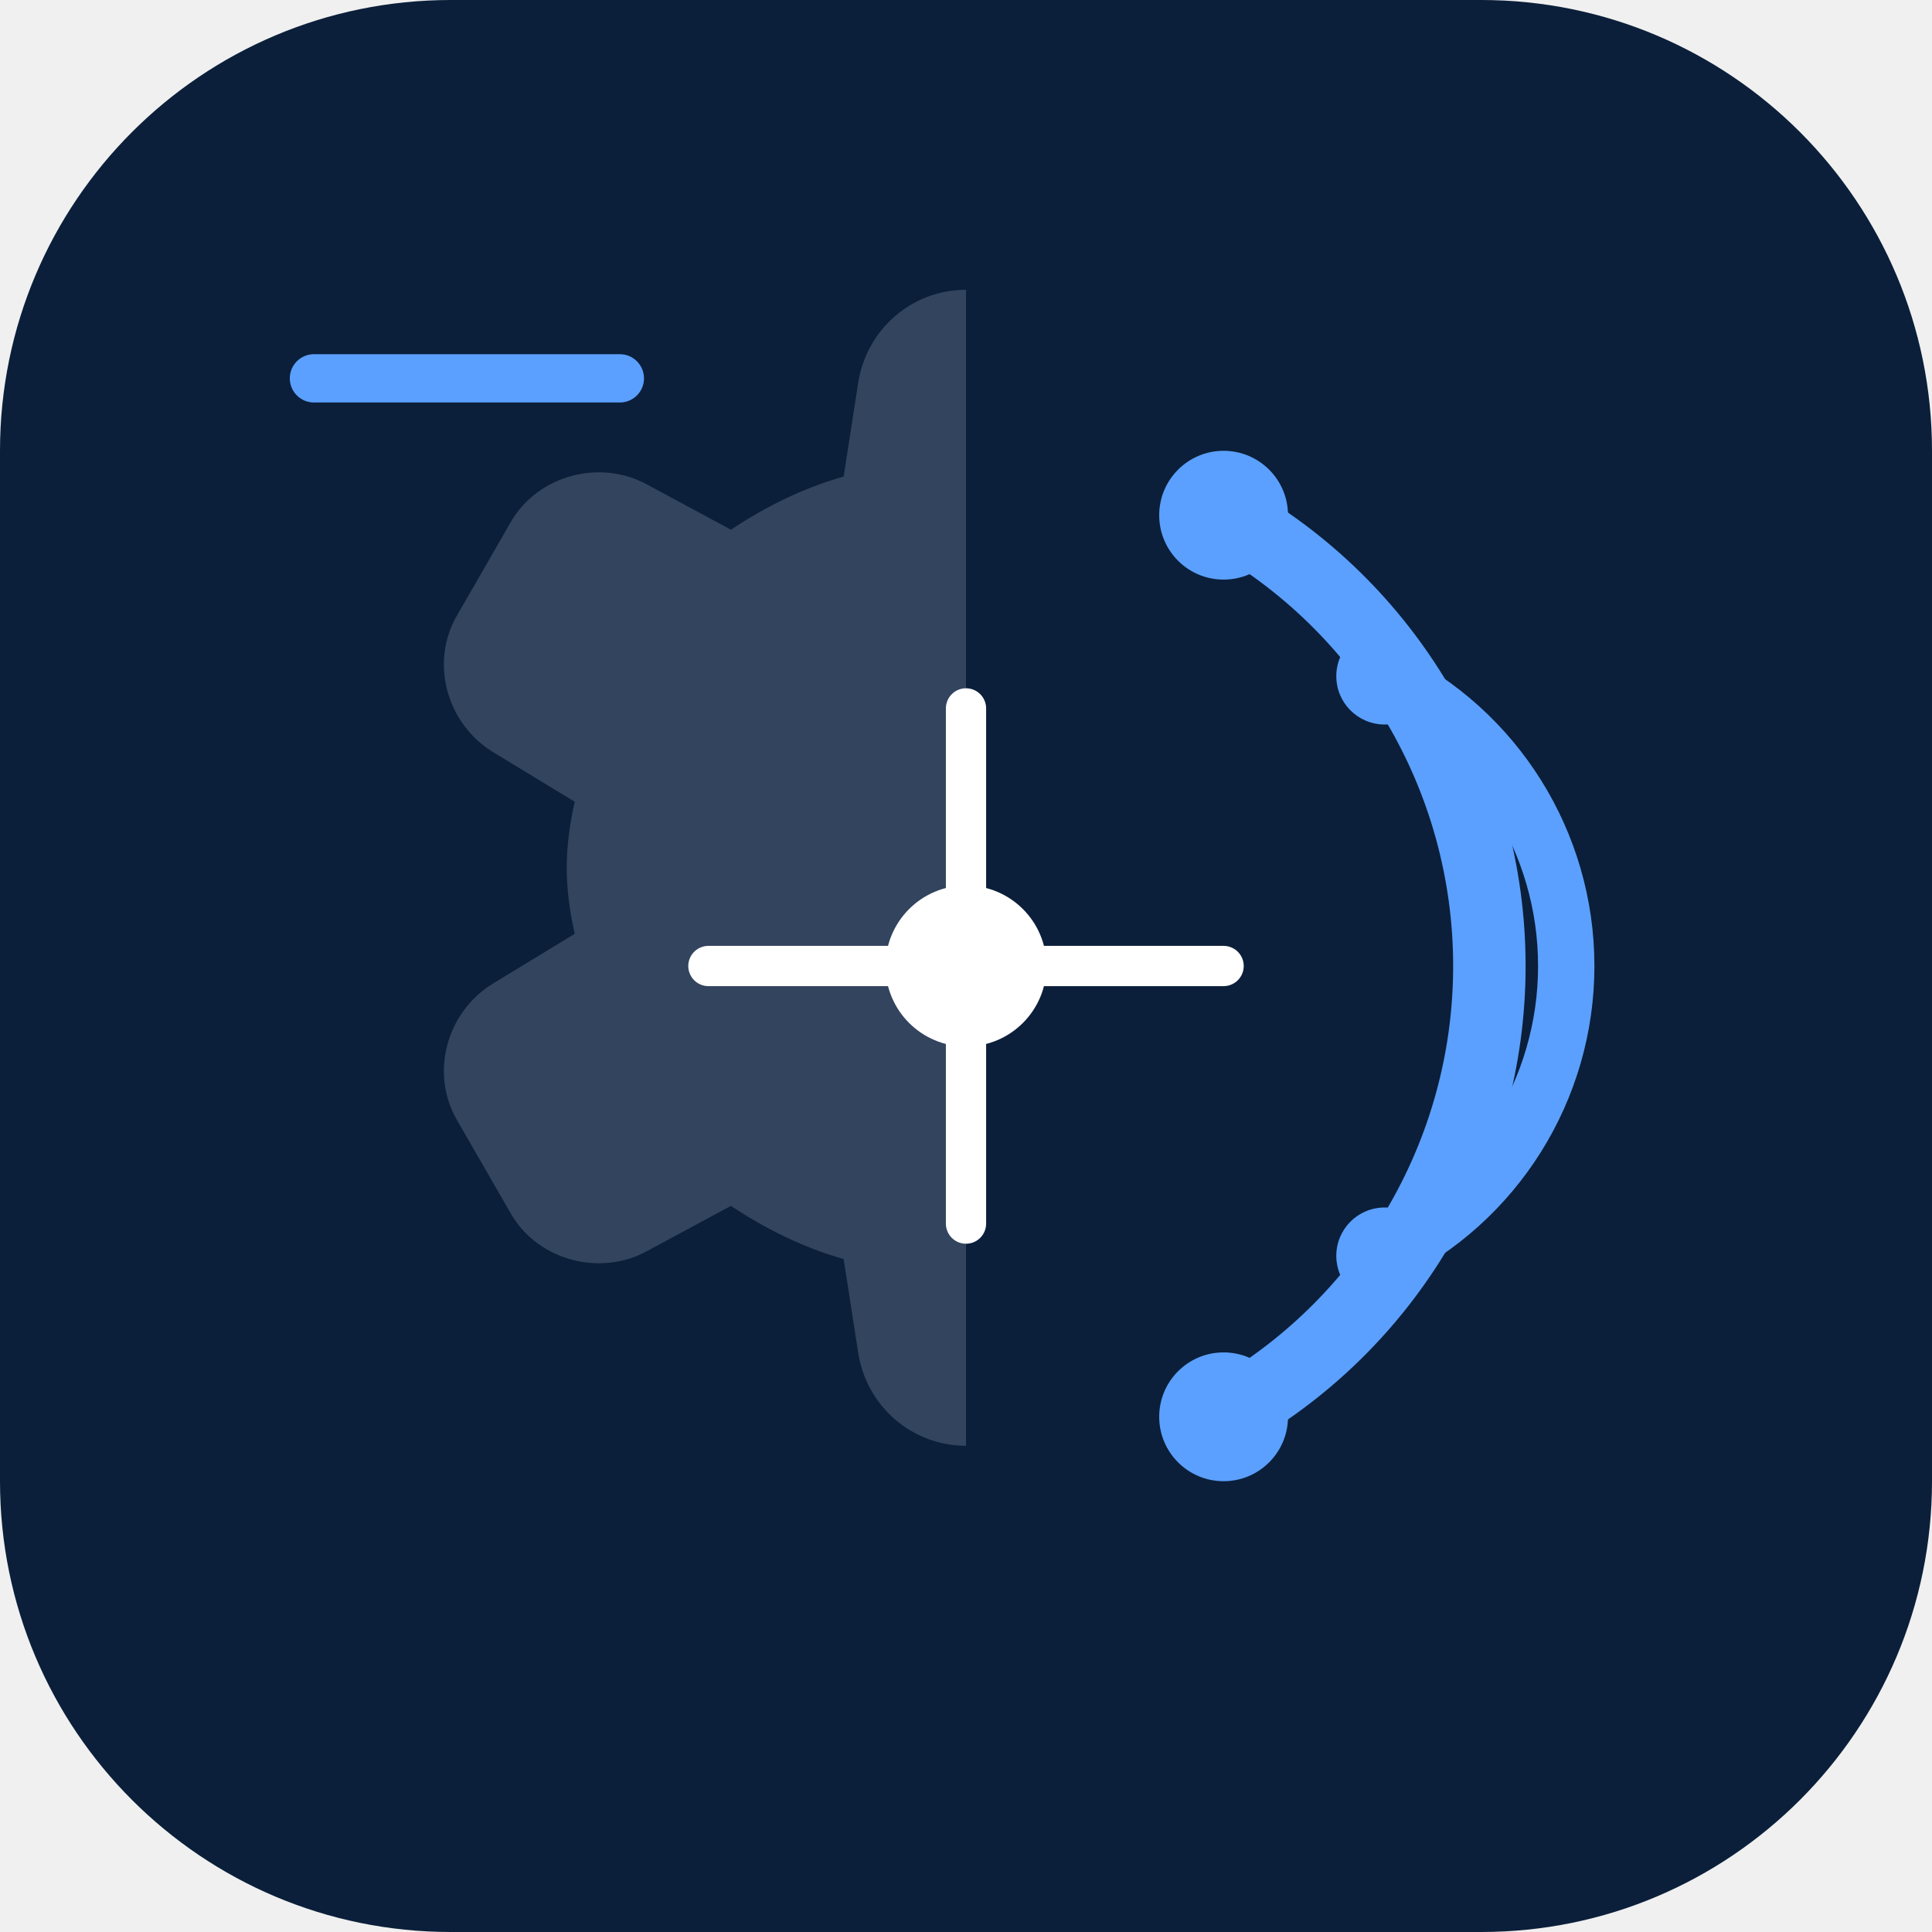
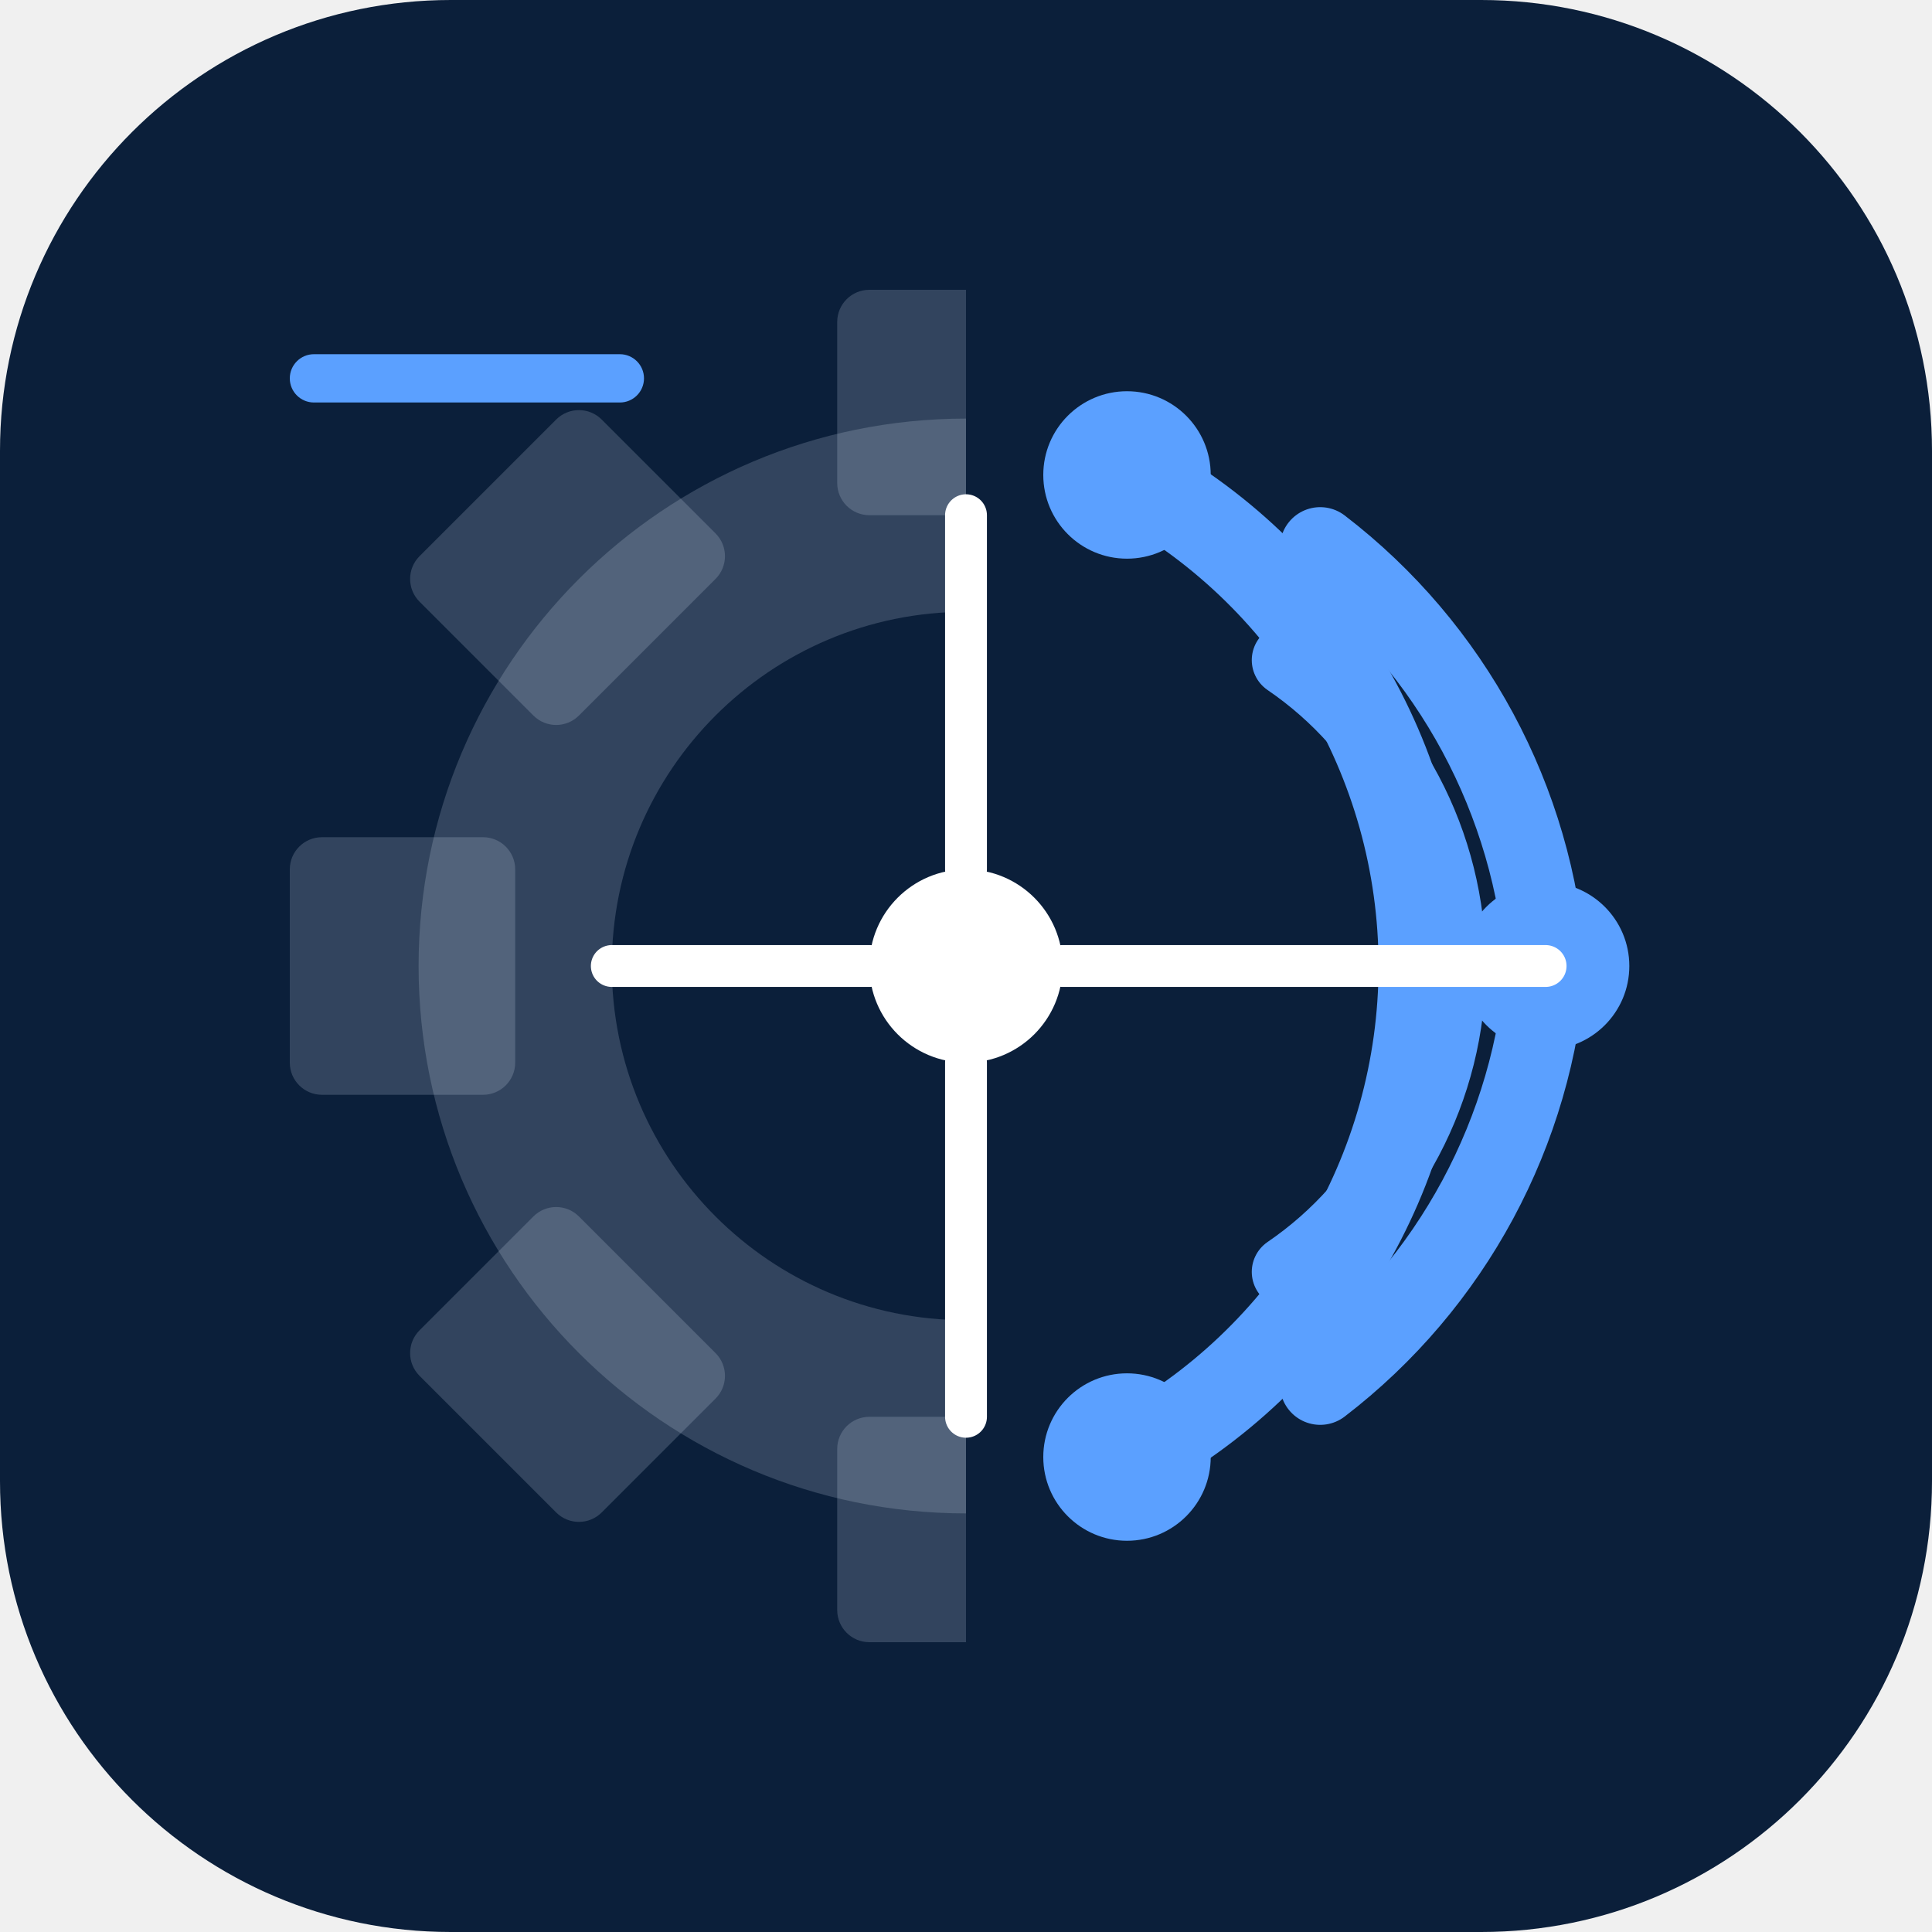
- <svg xmlns="http://www.w3.org/2000/svg" viewBox="0 0 120 120" fill="none" role="img" aria-label="Rohax mark">
+ <svg xmlns="http://www.w3.org/2000/svg" viewBox="0 0 120 120" fill="none" role="img" aria-label="ROHLAX logo">
  <rect width="120" height="120" rx="28" fill="#0B1F3A" />
-   <path d="M60 18c-3.4 0-6.2 2.5-6.7 5.8l-.9 5.8c-2.5.7-4.9 1.9-7 3.3l-5.2-2.8c-2.9-1.6-6.7-.6-8.4 2.2l-3.4 5.9c-1.7 2.9-.7 6.7 2.2 8.5l5.1 3.1c-.3 1.3-.5 2.7-.5 4.1 0 1.4.2 2.8.5 4.1l-5.1 3.1c-2.9 1.8-3.9 5.6-2.2 8.5l3.4 5.9c1.7 2.8 5.5 3.8 8.4 2.2l5.2-2.8c2.1 1.4 4.5 2.6 7 3.3l.9 5.8c.5 3.3 3.3 5.8 6.7 5.8V60V18z" fill="#E8F0FF" fill-opacity=".18" />
-   <path d="M76 32a32 32 0 0 1 0 56" stroke="#5BA0FF" stroke-width="4.5" stroke-linecap="round" fill="none" />
-   <path d="M86 42a20 20 0 0 1 0 36" stroke="#5BA0FF" stroke-width="3.5" stroke-linecap="round" fill="none" />
-   <circle cx="76" cy="32" r="4" fill="#5BA0FF" />
-   <circle cx="76" cy="88" r="4" fill="#5BA0FF" />
-   <circle cx="86" cy="42" r="3" fill="#5BA0FF" />
-   <circle cx="86" cy="78" r="3" fill="#5BA0FF" />
-   <circle cx="60" cy="60" r="5" fill="#FFFFFF" />
-   <path d="M60 44v32M44 60h32" stroke="#FFFFFF" stroke-width="2.5" stroke-linecap="round" />
+   <g clip-path="url(#clipLeftMark)">
+     <circle cx="60" cy="60" r="34" fill="#E8F0FF" fill-opacity="0.18" />
+     <circle cx="60" cy="60" r="22" fill="#0B1F3A" />
+     <rect x="52" y="18" width="16" height="14" rx="2" fill="#E8F0FF" fill-opacity="0.18" />
+     <rect x="52" y="88" width="16" height="14" rx="2" fill="#E8F0FF" fill-opacity="0.18" />
+     <rect x="18" y="52" width="14" height="16" rx="2" fill="#E8F0FF" fill-opacity="0.18" />
+     <g transform="rotate(-45 60 60)">
+       <rect x="52" y="18" width="16" height="14" rx="2" fill="#E8F0FF" fill-opacity="0.18" />
+       <rect x="52" y="88" width="16" height="14" rx="2" fill="#E8F0FF" fill-opacity="0.18" />
+     </g>
+     <g transform="rotate(45 60 60)">
+       <rect x="52" y="18" width="16" height="14" rx="2" fill="#E8F0FF" fill-opacity="0.18" />
+       <rect x="52" y="88" width="16" height="14" rx="2" fill="#E8F0FF" fill-opacity="0.18" />
+     </g>
+   </g>
+   <path d="M70 29.5a34.5 34.5 0 0 1 0 61" stroke="#5BA0FF" stroke-width="5.5" stroke-linecap="round" fill="none" />
+   <path d="M80 41a23 23 0 0 1 0 38" stroke="#5BA0FF" stroke-width="4.5" stroke-linecap="round" fill="none" />
+   <path d="M82 34a36 36 0 0 1 14 26" stroke="#5BA0FF" stroke-width="5" stroke-linecap="round" fill="none" />
+   <path d="M96 60a36 36 0 0 1-14 26" stroke="#5BA0FF" stroke-width="5" stroke-linecap="round" fill="none" />
+   <circle cx="70" cy="29.5" r="5.2" fill="#5BA0FF" />
+   <circle cx="96" cy="60" r="5.2" fill="#5BA0FF" />
+   <circle cx="70" cy="90.5" r="5.2" fill="#5BA0FF" />
+   <circle cx="60" cy="60" r="6" fill="#FFFFFF" />
+   <path d="M60 32v22M60 66v22M38 60h16M66 60h30" stroke="#FFFFFF" stroke-width="2.6" stroke-linecap="round" />
  <rect x="18" y="22" width="22" height="3" rx="1.5" fill="#5BA0FF" />
+   <defs>
+     <clipPath id="clipLeftMark">
+       <rect x="0" y="0" width="60" height="120" />
+     </clipPath>
+   </defs>
</svg>
